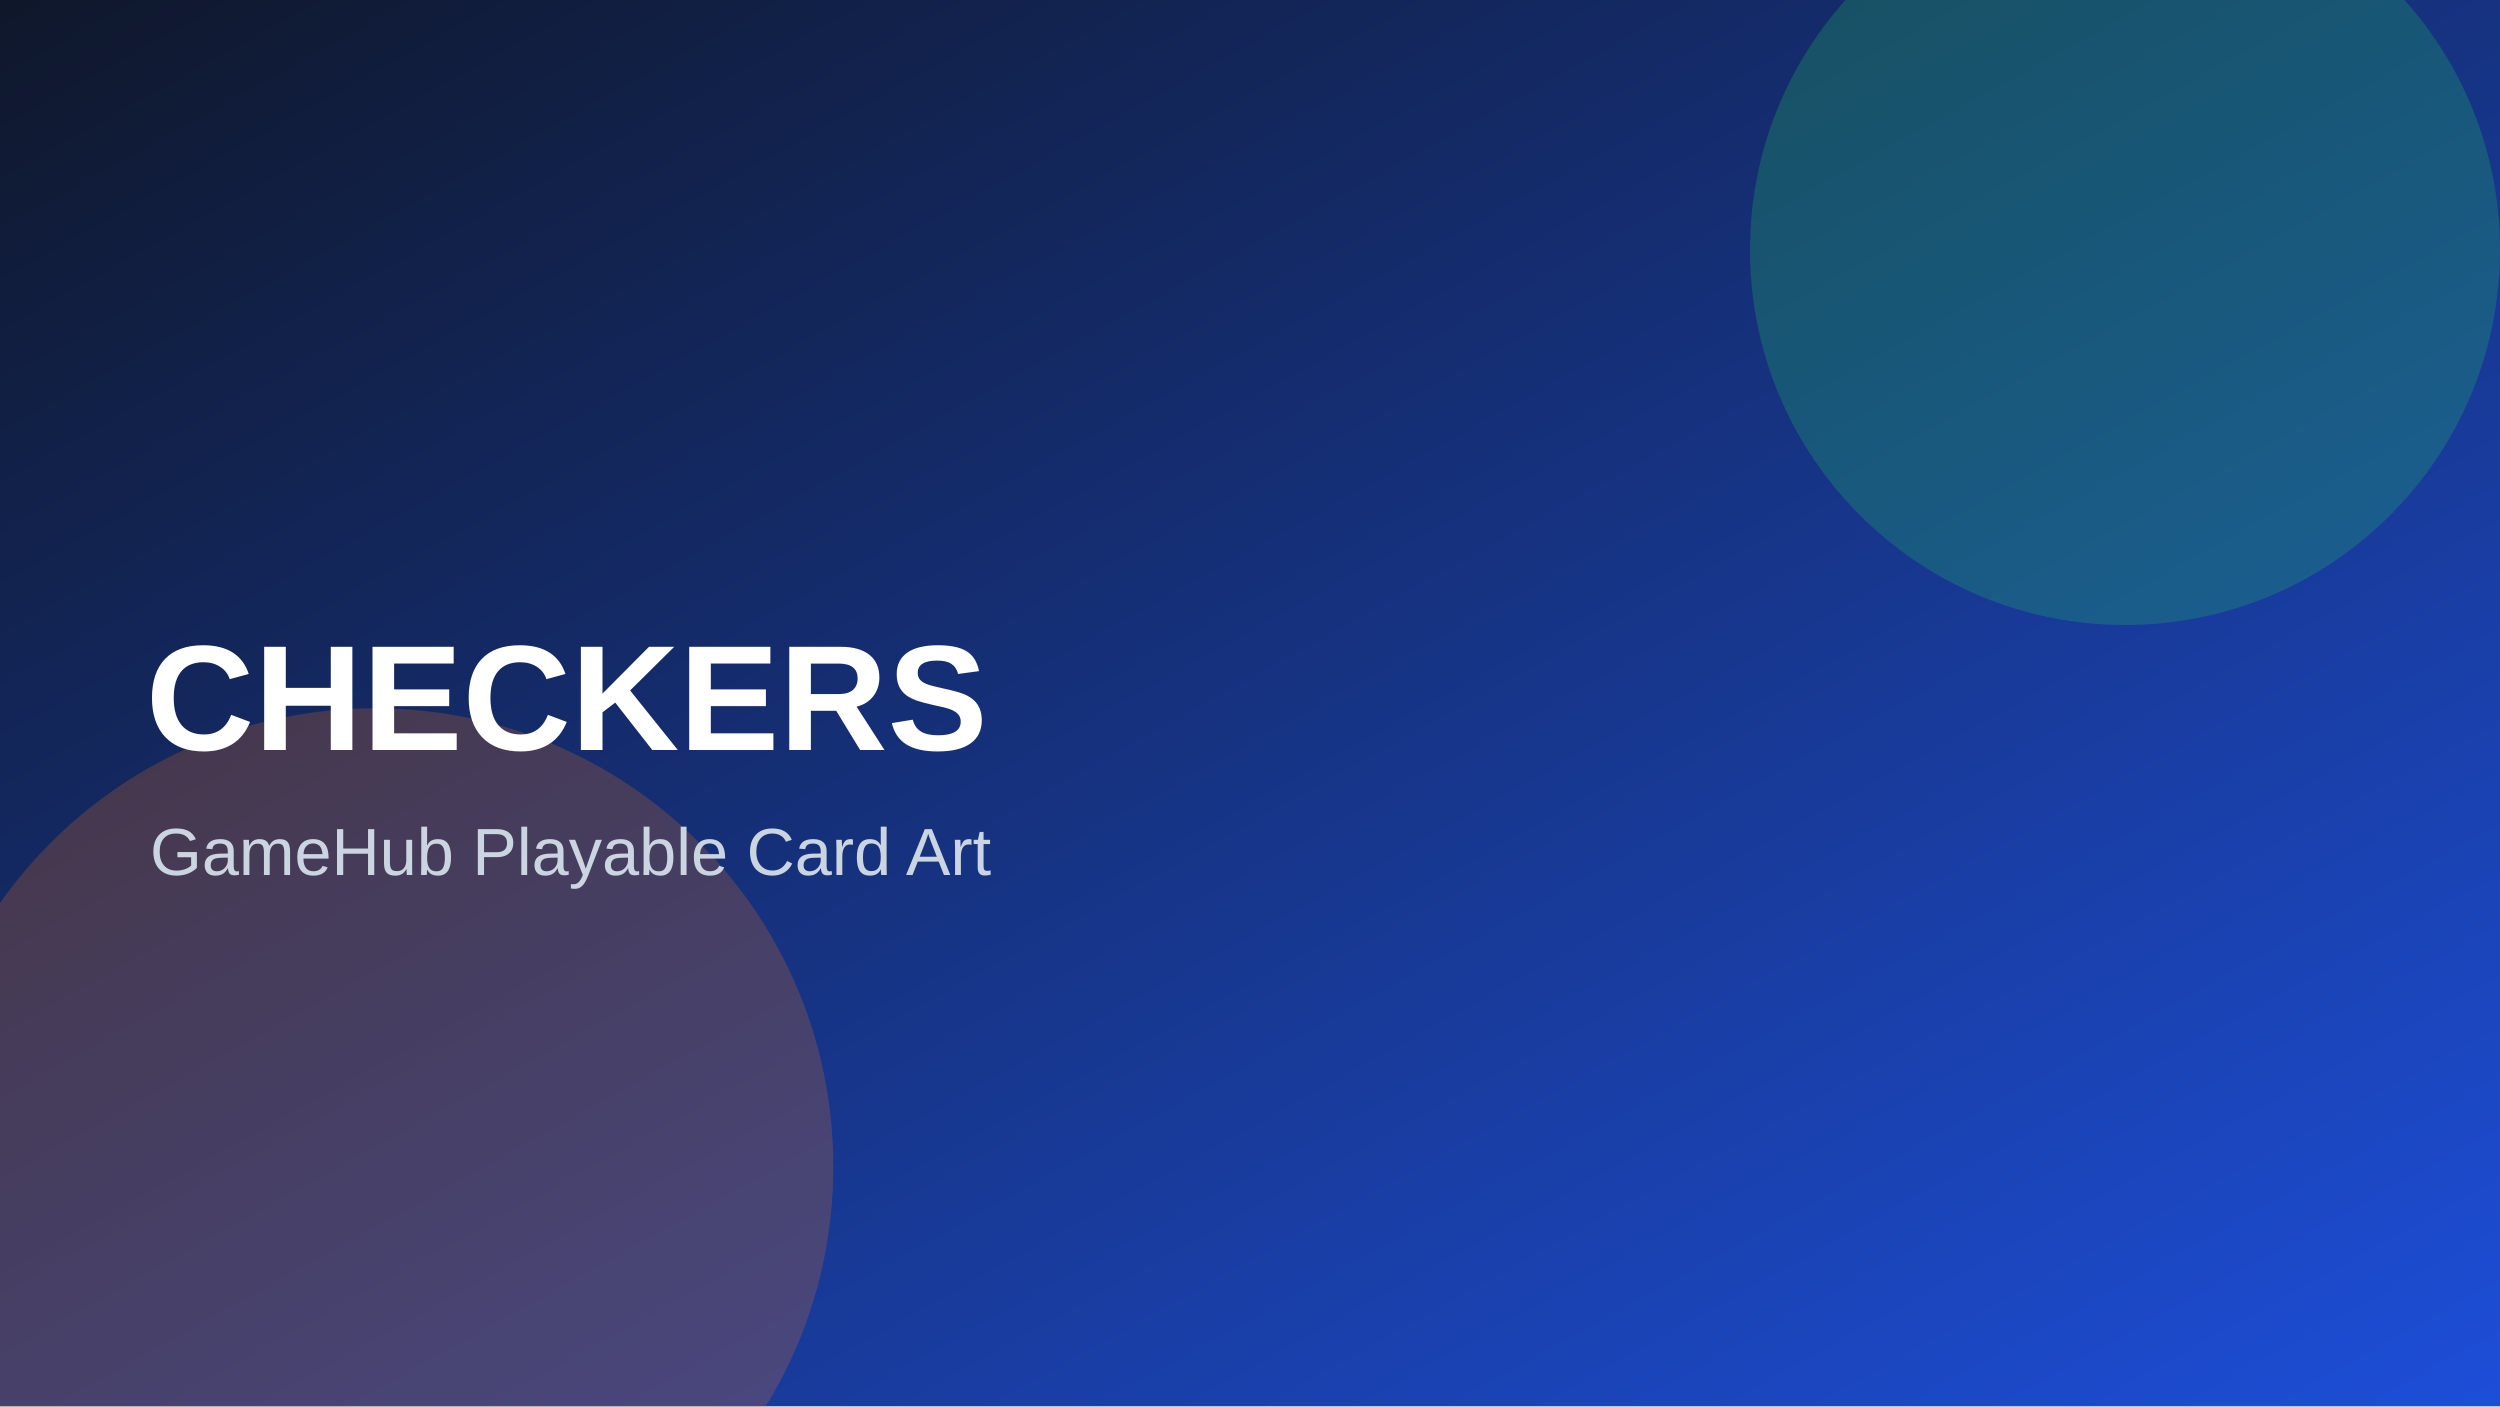
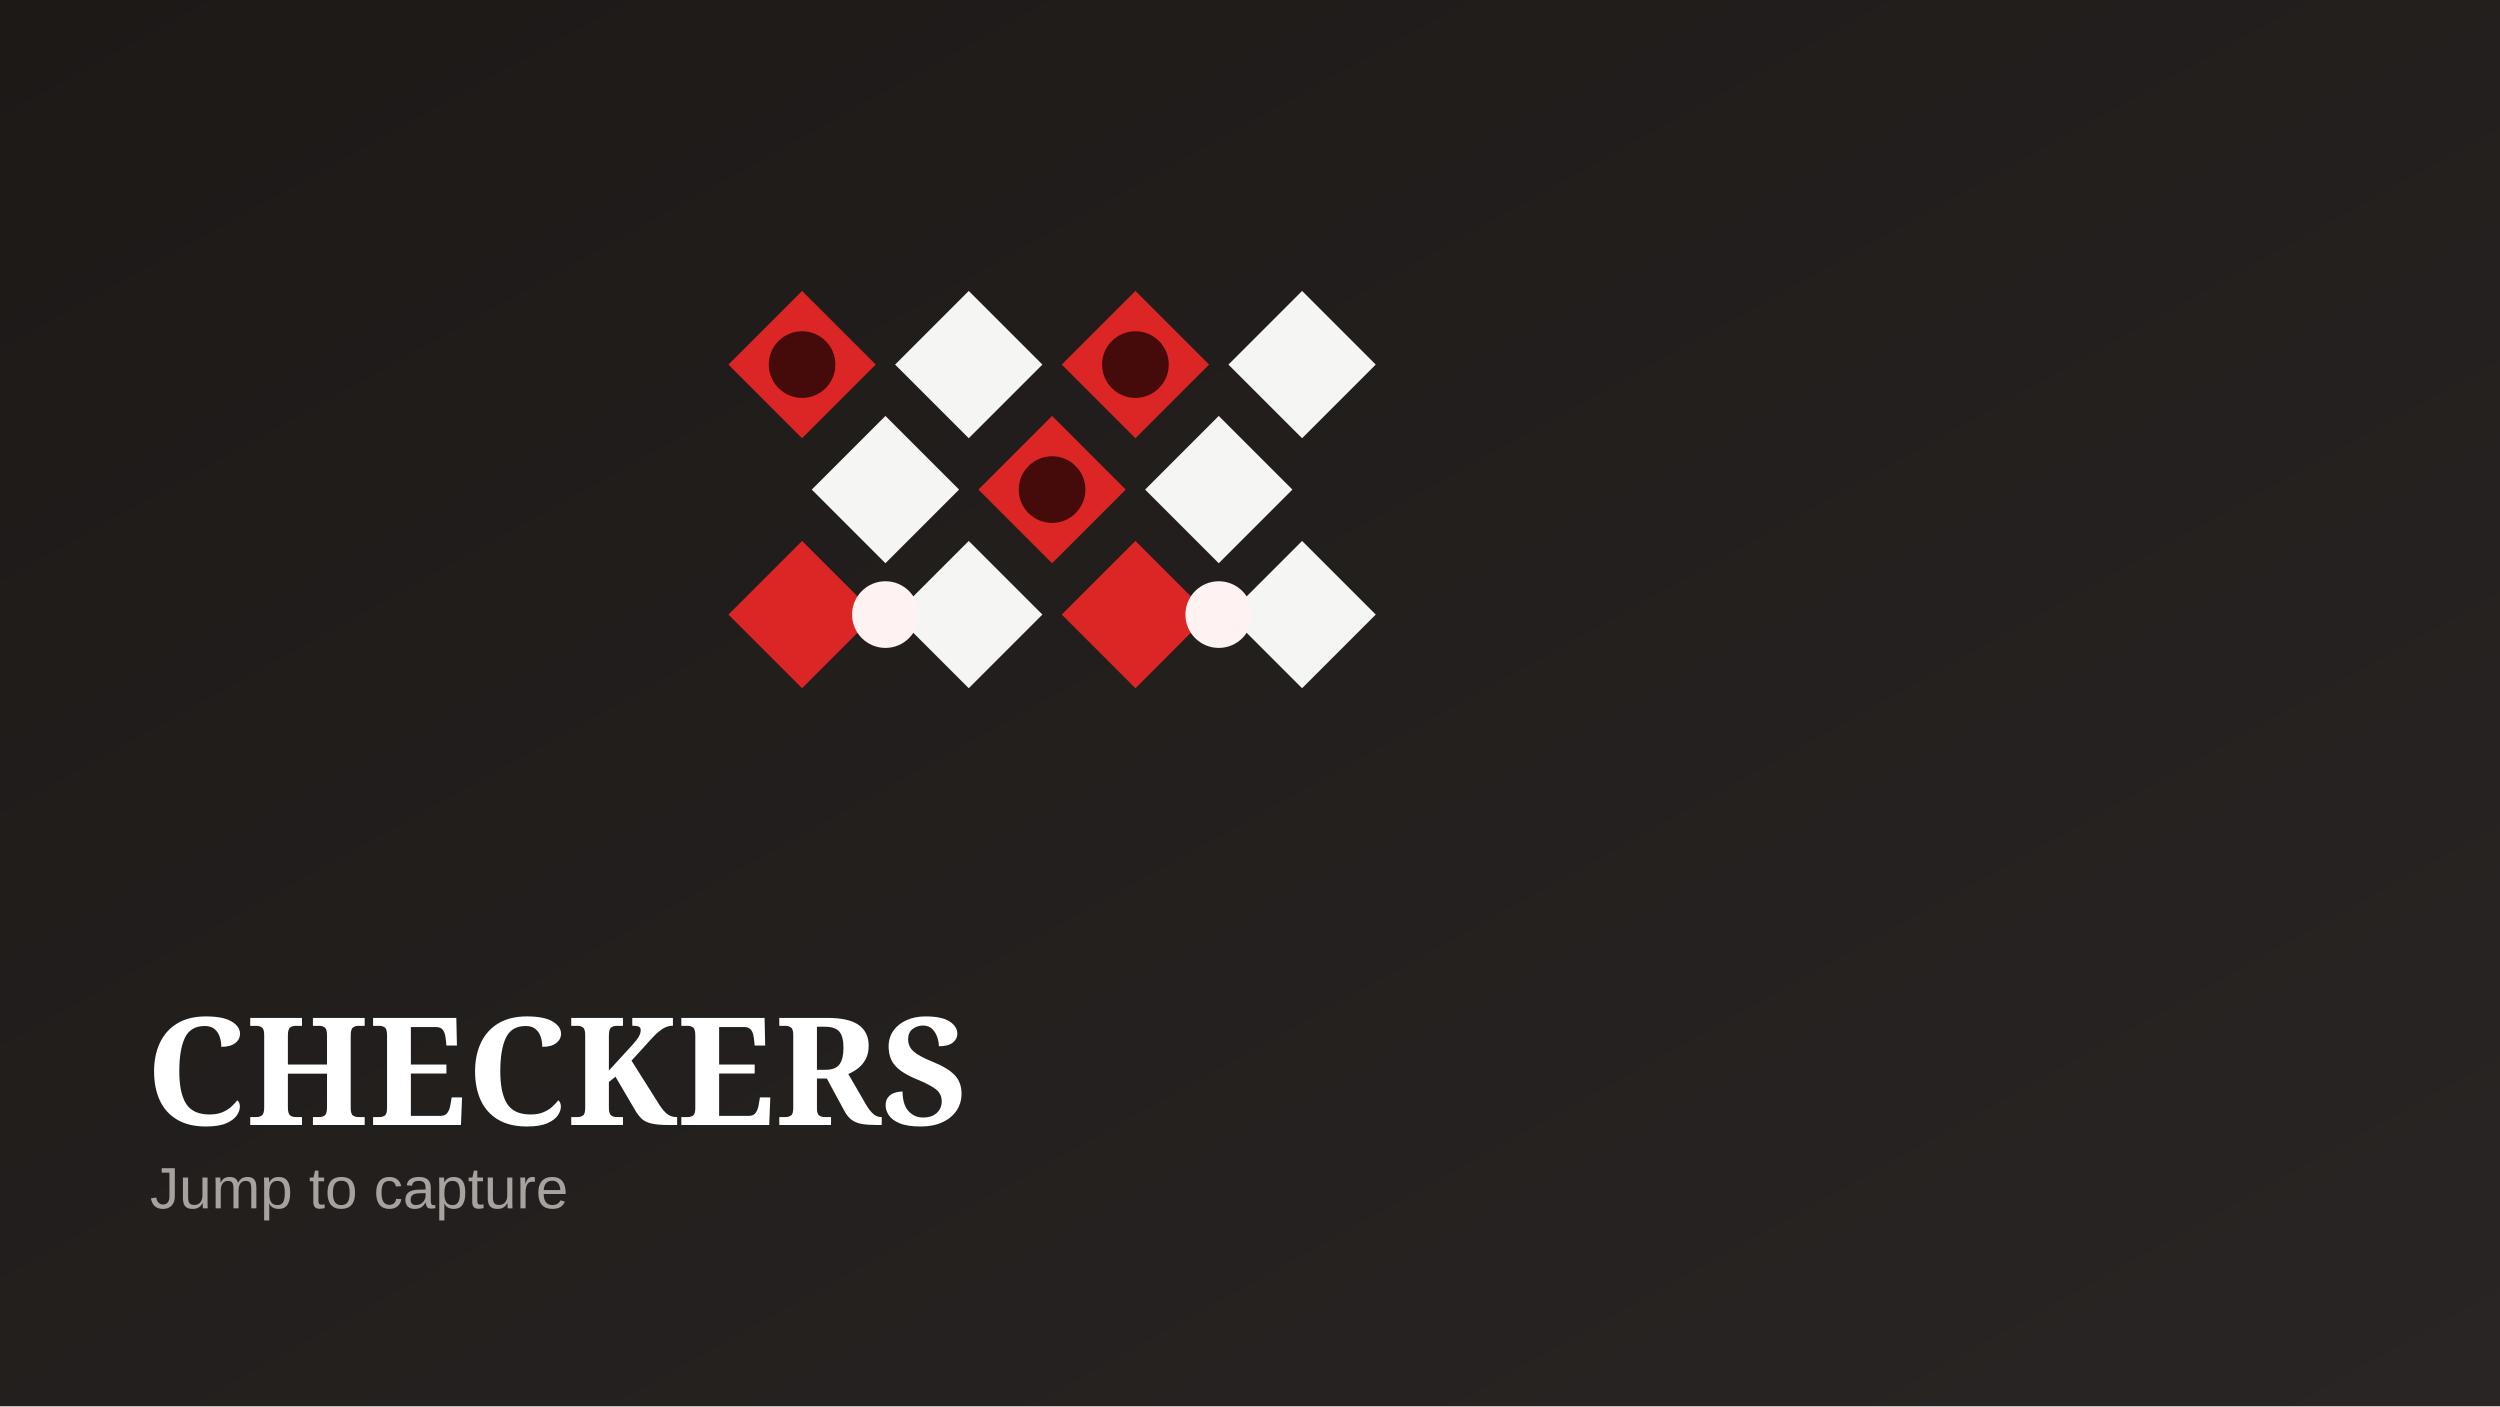
<svg xmlns="http://www.w3.org/2000/svg" viewBox="0 0 1200 675">
  <defs>
    <linearGradient id="g" x1="0" y1="0" x2="1" y2="1">
-       <stop offset="0%" stop-color="#0f172a" />
-       <stop offset="100%" stop-color="#1d4ed8" />
+       <stop offset="0%" stop-color="#1c1917" />
+       <stop offset="100%" stop-color="#292524" />
    </linearGradient>
  </defs>
  <rect width="1200" height="675" fill="url(#g)" />
-   <circle cx="1020" cy="120" r="180" fill="rgba(34,197,94,0.25)" />
-   <circle cx="180" cy="560" r="220" fill="rgba(249,115,22,0.22)" />
-   <text x="70" y="360" fill="#ffffff" font-family="Segoe UI, Arial, sans-serif" font-size="72" font-weight="700">CHECKERS</text>
-   <text x="72" y="420" fill="#cbd5e1" font-family="Segoe UI, Arial, sans-serif" font-size="32">GameHub Playable Card Art</text>
+   <rect x="360" y="150" width="50" height="50" fill="#dc2626" transform="rotate(45 385 175)" />
+   <rect x="440" y="150" width="50" height="50" fill="#f5f5f4" transform="rotate(45 465 175)" />
+   <rect x="520" y="150" width="50" height="50" fill="#dc2626" transform="rotate(45 545 175)" />
+   <rect x="600" y="150" width="50" height="50" fill="#f5f5f4" transform="rotate(45 625 175)" />
+   <rect x="400" y="210" width="50" height="50" fill="#f5f5f4" transform="rotate(45 425 235)" />
+   <rect x="480" y="210" width="50" height="50" fill="#dc2626" transform="rotate(45 505 235)" />
+   <rect x="560" y="210" width="50" height="50" fill="#f5f5f4" transform="rotate(45 585 235)" />
+   <rect x="360" y="270" width="50" height="50" fill="#dc2626" transform="rotate(45 385 295)" />
+   <rect x="440" y="270" width="50" height="50" fill="#f5f5f4" transform="rotate(45 465 295)" />
+   <rect x="520" y="270" width="50" height="50" fill="#dc2626" transform="rotate(45 545 295)" />
+   <rect x="600" y="270" width="50" height="50" fill="#f5f5f4" transform="rotate(45 625 295)" />
+   <circle cx="385" cy="175" r="16" fill="#450a0a" />
+   <circle cx="545" cy="175" r="16" fill="#450a0a" />
+   <circle cx="505" cy="235" r="16" fill="#450a0a" />
+   <circle cx="425" cy="295" r="16" fill="#fef2f2" />
+   <circle cx="585" cy="295" r="16" fill="#fef2f2" />
+   <text x="70" y="540" fill="#ffffff" font-family="Georgia, serif" font-size="72" font-weight="700">CHECKERS</text>
+   <text x="72" y="580" fill="#a8a29e" font-family="Segoe UI, Arial, sans-serif" font-size="28">Jump to capture</text>
</svg>
